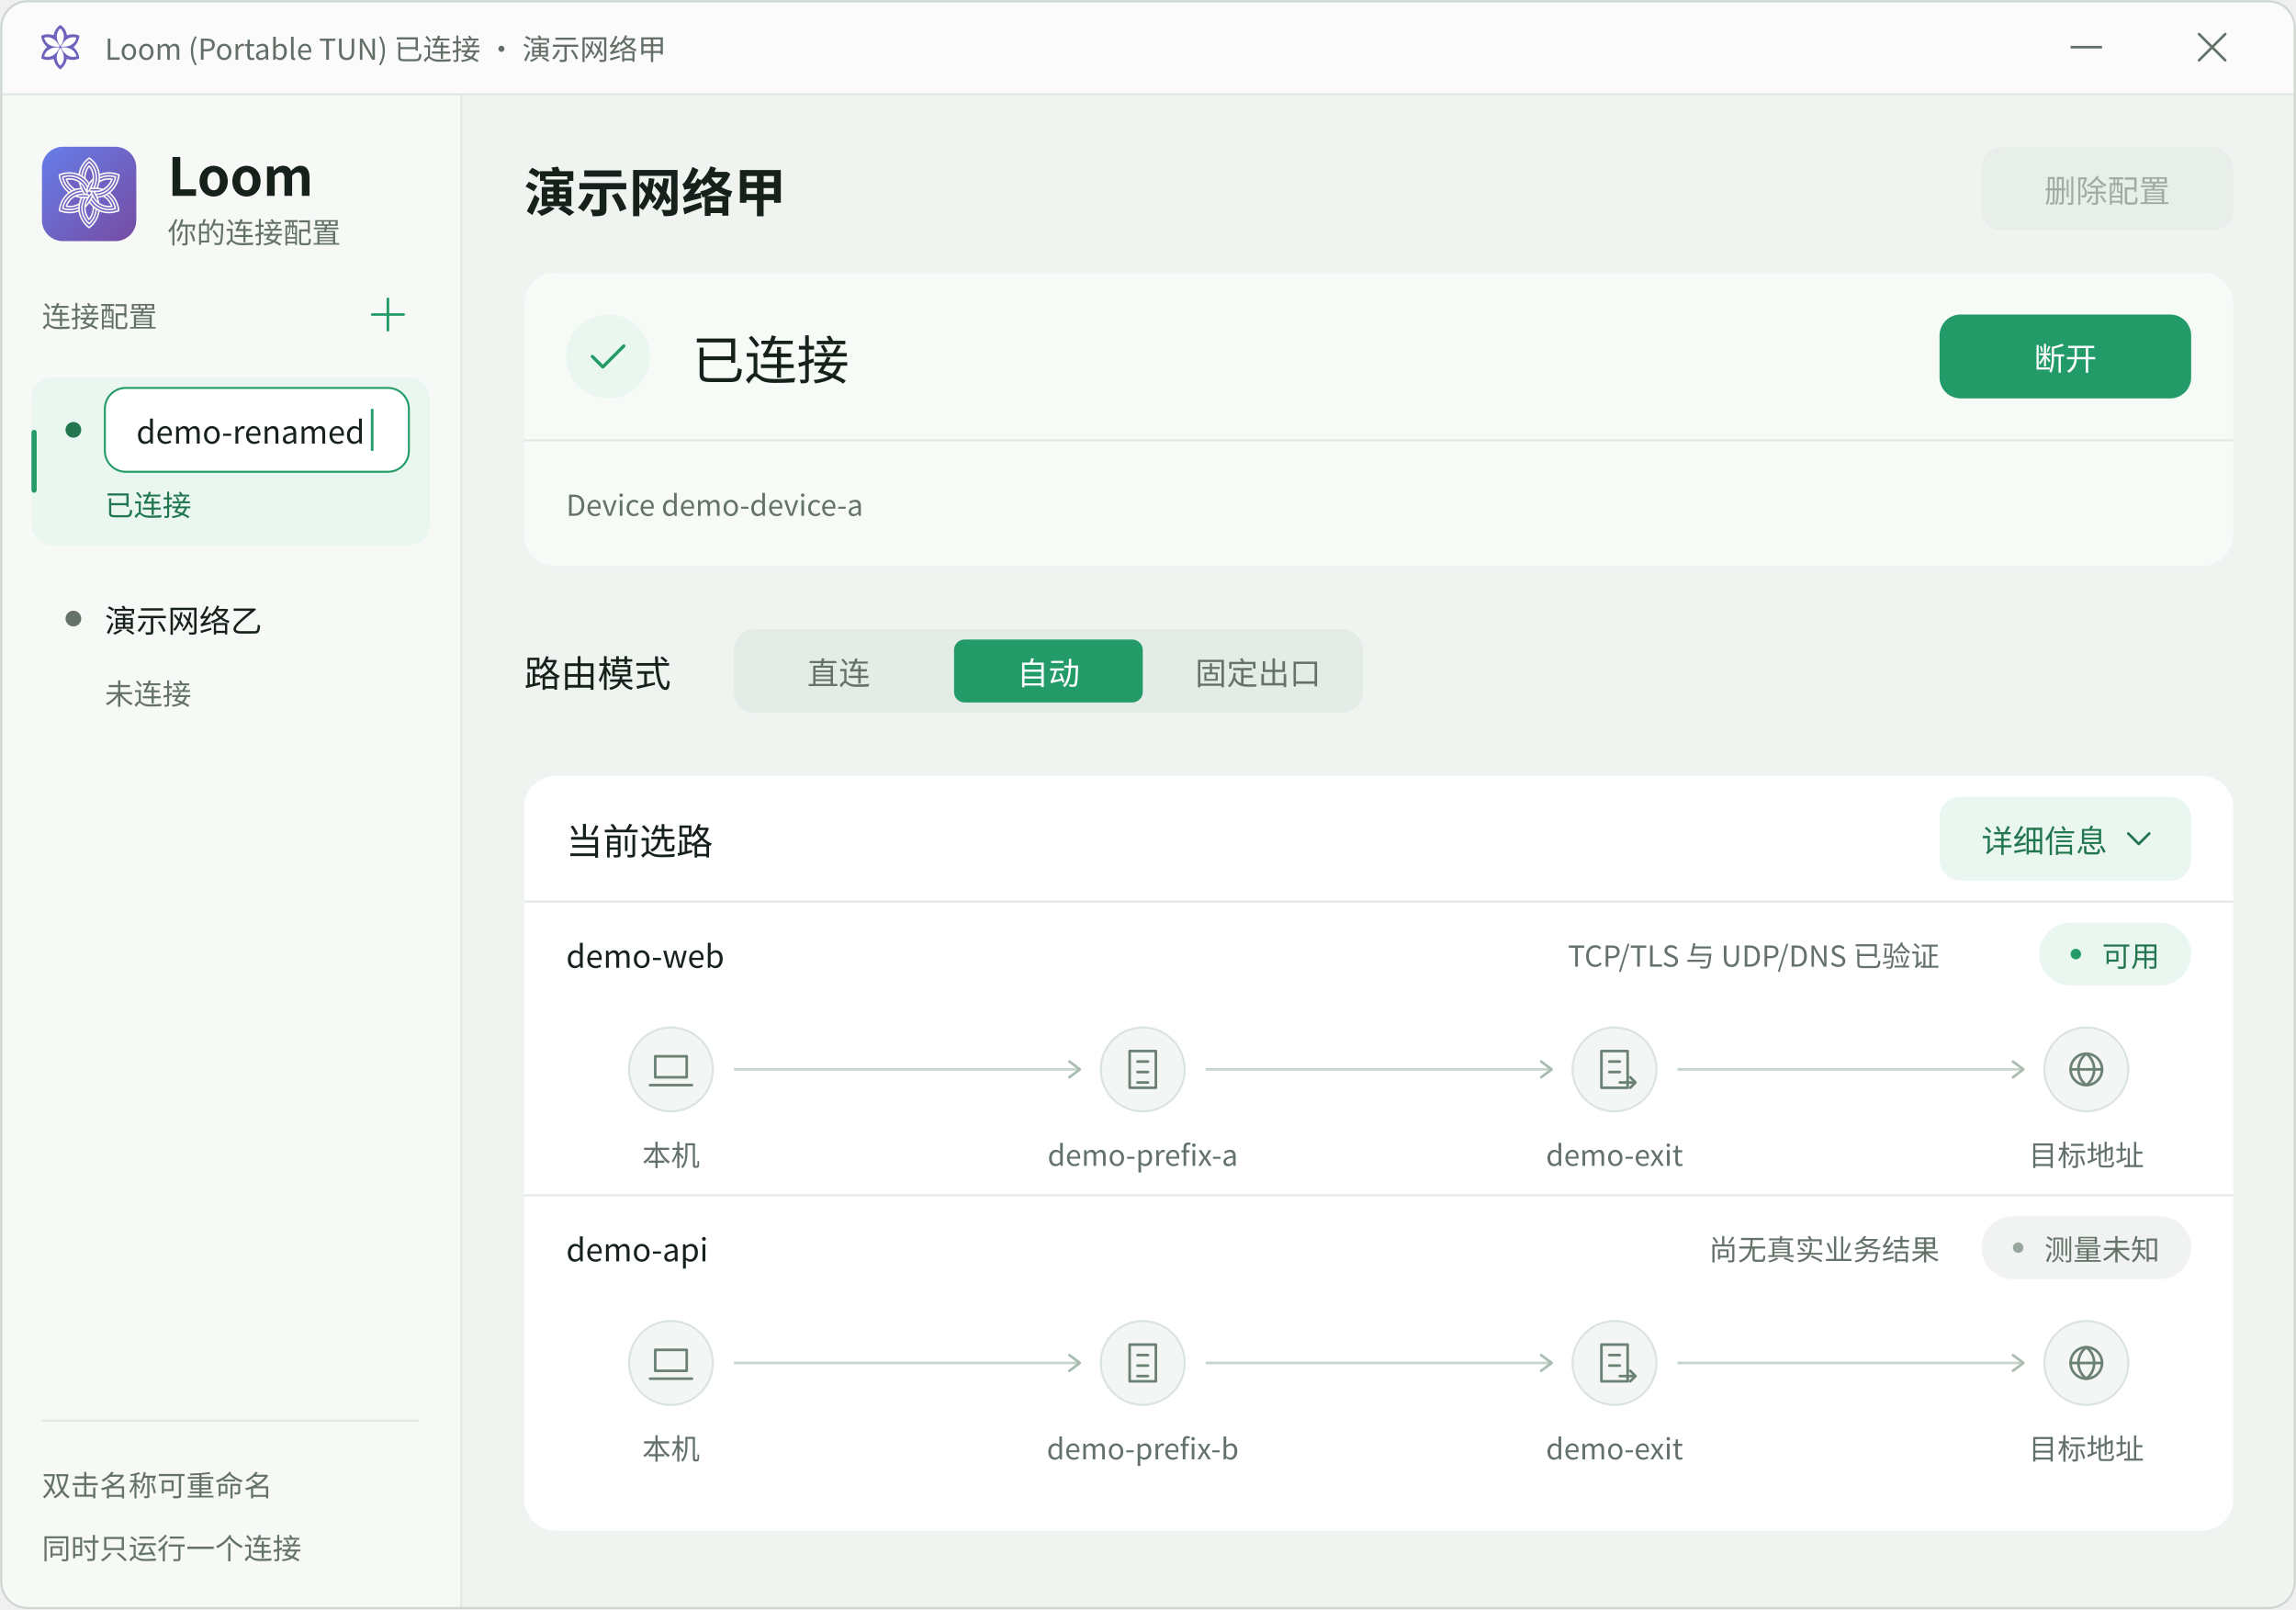
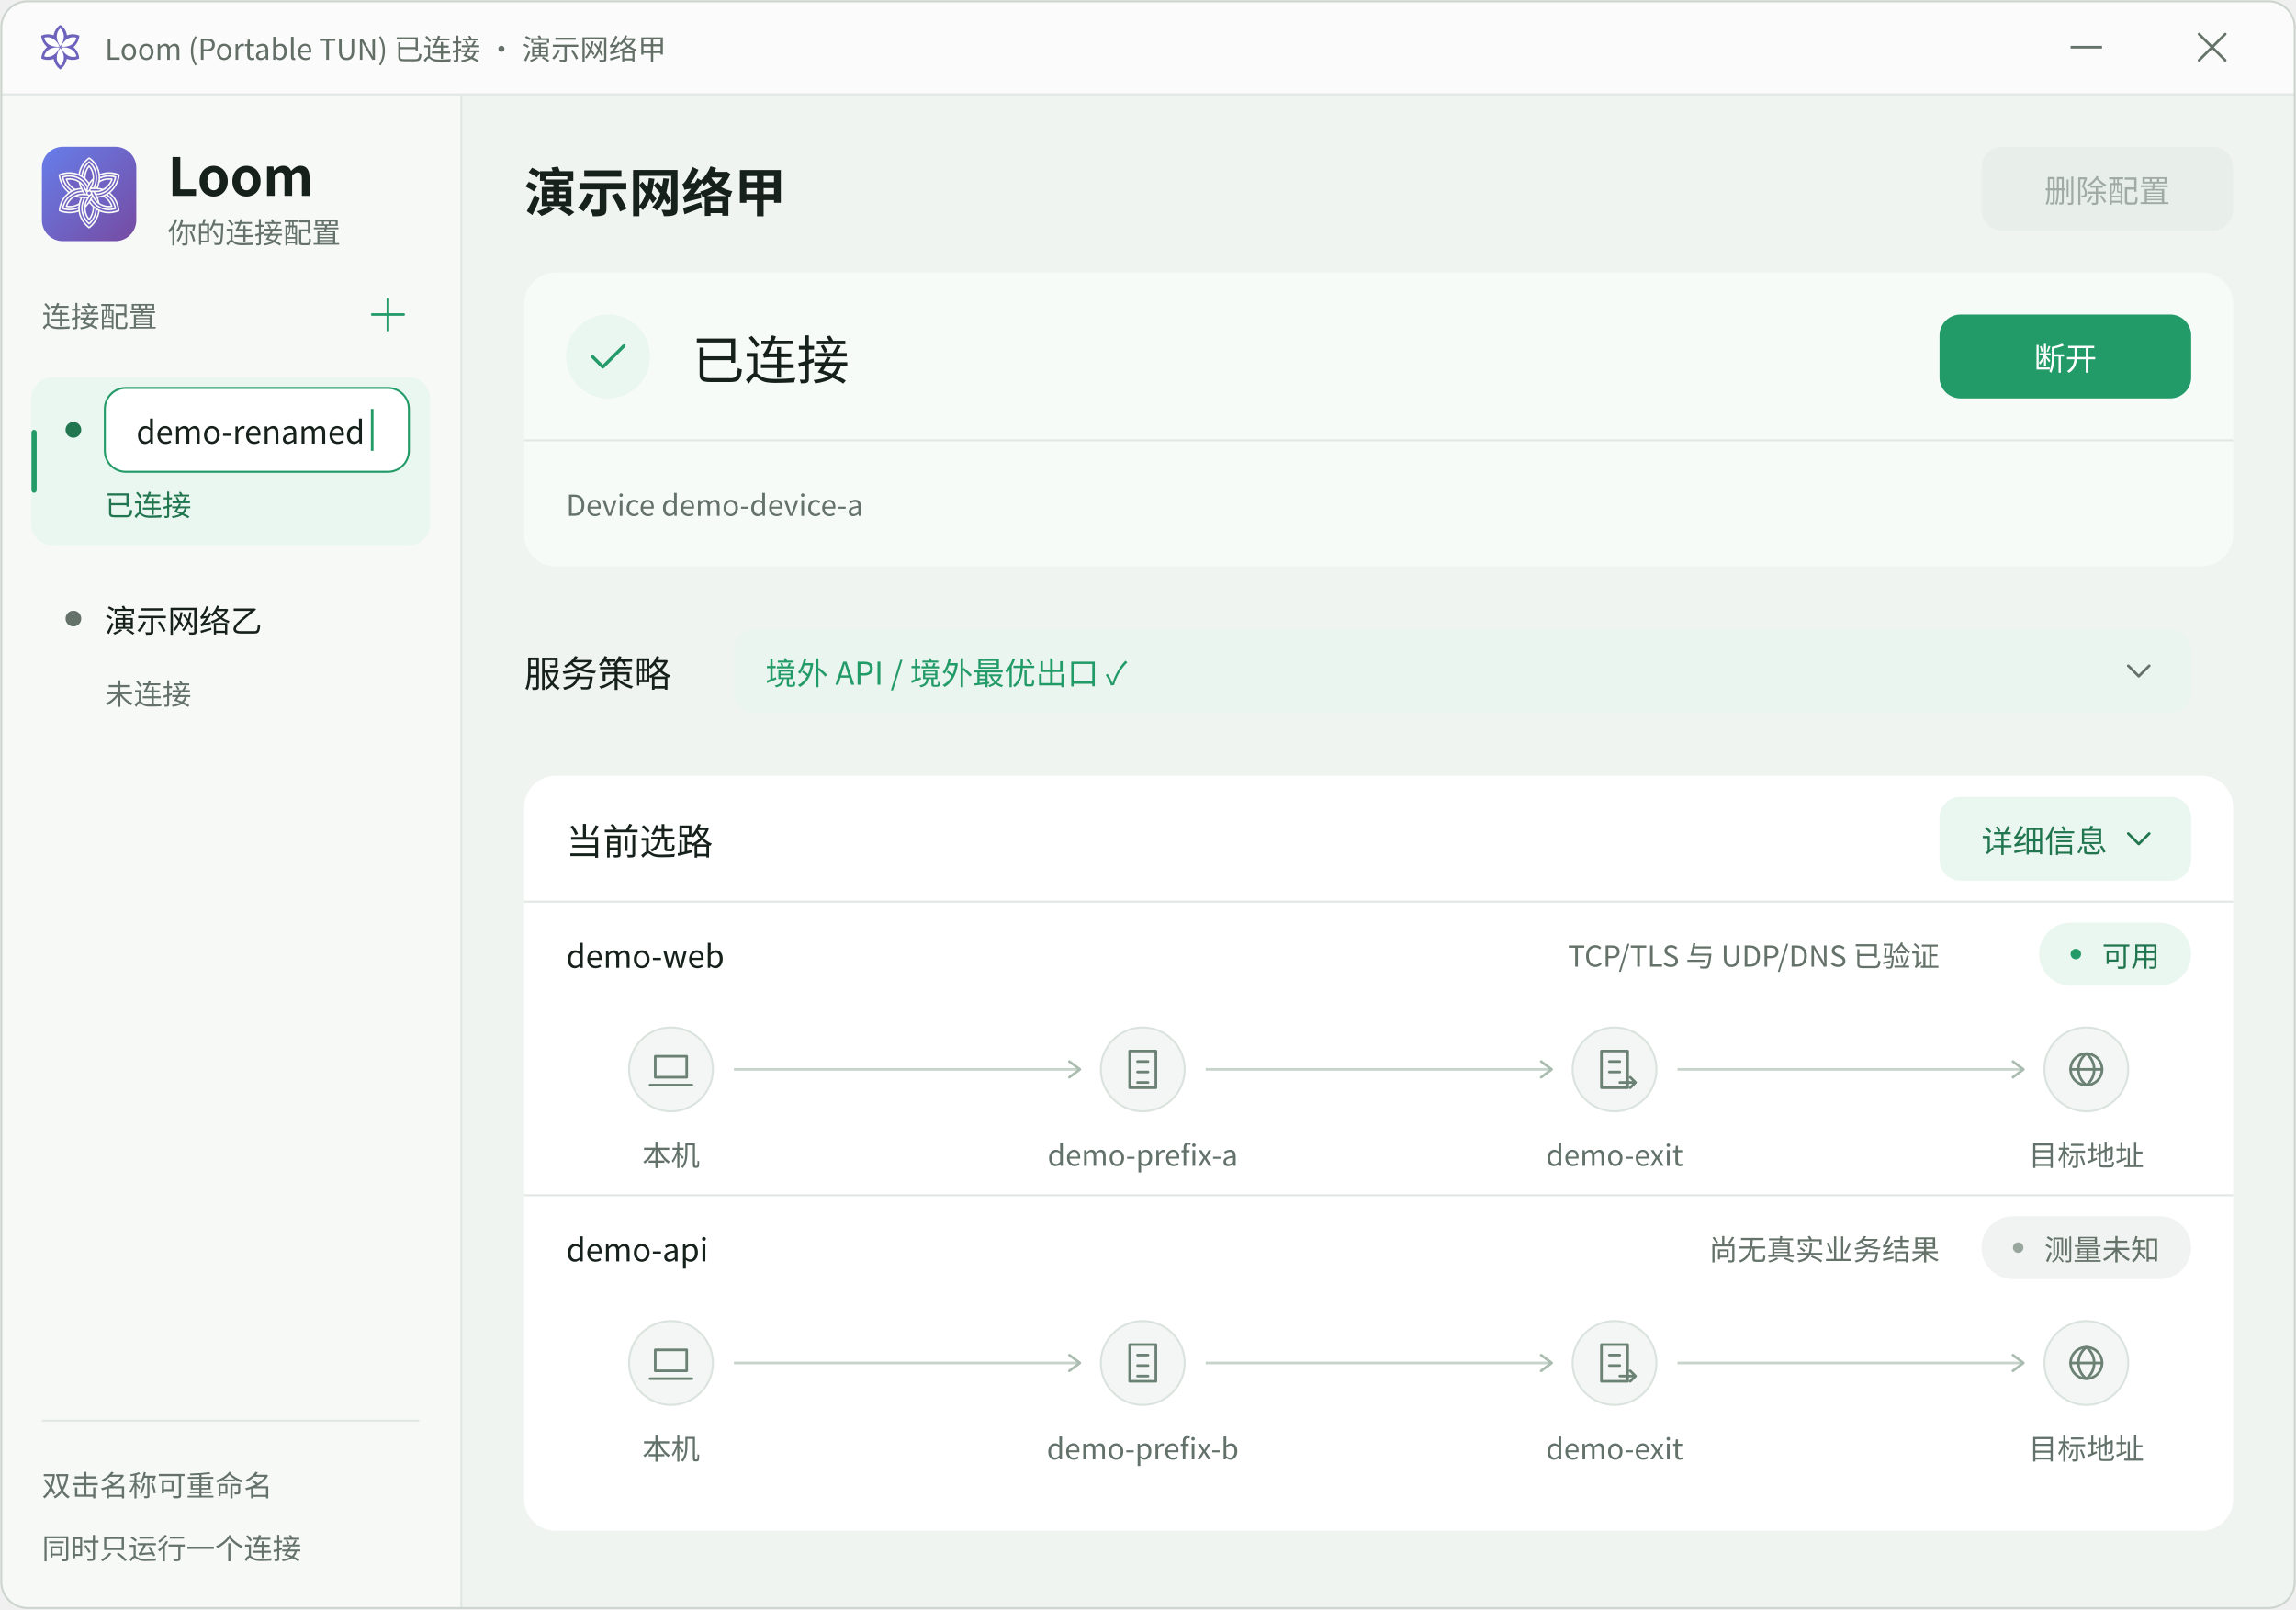
<svg xmlns="http://www.w3.org/2000/svg" width="876" height="614" viewBox="0 0 876 614" role="img" aria-labelledby="scene-title scene-description" font-family="'Segoe UI', 'Microsoft YaHei UI', 'Noto Sans CJK SC', sans-serif">
  <defs>
    <path id="loom-outline" d="M616 1108 c-67 -49 -118 -133 -129 -209 0 -6 0 -6 -14 -1 -75 27 -166 24 -239 -6 -13 -5 -14 -7 -11 -29 12 -80 53 -155 115 -211 l9 -8 -6 -5 c-61 -53 -100 -121 -114 -200 -5 -31 -5 -38 4 -42 57 -26 138 -34 203 -20 13 2 22 5 39 10 14 5 14 5 15 -2 9 -70 60 -155 121 -204 17 -15 18 -15 34 -2 47 37 87 93 107 151 7 20 16 52 16 60 0 4 1 4 12 0 72 -28 158 -27 236 3 17 6 17 7 15 27 -8 79 -49 159 -111 215 l-9 9 10 9 c61 53 105 139 114 219 2 15 1 16 -28 26 -75 25 -156 25 -227 -2 -4 -1 -8 -2 -8 -2 -1 0 -2 7 -3 15 -15 81 -60 152 -126 198 -12 9 -14 9 -25 1z" />
    <path id="petal-opening" d="M628 1040C520 945 535 790 628 660C721 790 736 945 628 1040Z" />
    <symbol id="loom-title-mark" viewBox="125 110 1005 1005">
      <g transform="translate(0 1254) scale(1 -1)">
        <use href="#loom-outline" fill="#6D63BD" />
        <use href="#petal-opening" fill="#FFFFFF" transform="rotate(0 628 644)" />
        <use href="#petal-opening" fill="#FFFFFF" transform="rotate(60 628 644)" />
        <use href="#petal-opening" fill="#FFFFFF" transform="rotate(120 628 644)" />
        <use href="#petal-opening" fill="#FFFFFF" transform="rotate(180 628 644)" />
        <use href="#petal-opening" fill="#FFFFFF" transform="rotate(240 628 644)" />
        <use href="#petal-opening" fill="#FFFFFF" transform="rotate(300 628 644)" />
      </g>
    </symbol>
    <linearGradient id="brand-bg" x1="0" y1="0" x2="1" y2="1">
      <stop offset="0" stop-color="#667EEA" />
      <stop offset="1" stop-color="#764BA2" />
    </linearGradient>
    <symbol id="loom-tile-mark" viewBox="0 0 1254 1254">
      <g transform="translate(0 1254) scale(1 -1)">
        <path d="M616 1108 c-67 -49 -118 -133 -129 -209 0 -6 0 -6 -14 -1 -75 27 -166 24 -239 -6 -13 -5 -14 -7 -11 -29 12 -80 53 -155 115 -211 l9 -8 -6 -5 c-61 -53 -100 -121 -114 -200 -5 -31 -5 -38 4 -42 57 -26 138 -34 203 -20 13 2 22 5 39 10 14 5 14 5 15 -2 9 -70 60 -155 121 -204 17 -15 18 -15 34 -2 47 37 87 93 107 151 7 20 16 52 16 60 0 4 1 4 12 0 72 -28 158 -27 236 3 17 6 17 7 15 27 -8 79 -49 159 -111 215 l-9 9 10 9 c61 53 105 139 114 219 2 15 1 16 -28 26 -75 25 -156 25 -227 -2 -4 -1 -8 -2 -8 -2 -1 0 -2 7 -3 15 -15 81 -60 152 -126 198 -12 9 -14 9 -25 1z" fill="#FAFAF7" />
        <path d="M639 1084 c105 -82 142 -225 92 -356 -7 -18 -7 -17 -16 -17 -4 0 -8 1 -8 1 -1 1 1 7 4 15 32 78 30 170 -5 243 -16 35 -40 66 -68 88 -9 8 -11 8 -20 0 -47 -39 -82 -103 -93 -169 -1 -7 -2 -12 -2 -13 -1 0 -17 8 -17 9 -1 1 4 27 7 40 13 44 37 89 68 124 15 16 44 43 47 43 0 0 5 -3 11 -8z" fill="#7062C2" />
        <path d="M638 1031 c77 -72 98 -200 50 -307 -3 -8 -5 -11 -7 -12 -2 -1 -17 -1 -18 0 -1 0 2 6 5 12 44 94 31 213 -31 278 -10 11 -12 10 -29 -12 -26 -36 -44 -83 -47 -128 0 -6 -1 -11 -1 -11 -1 0 -6 4 -16 11 -4 3 2 39 12 67 13 41 41 84 68 108 4 4 3 4 14 -6z" fill="#7062C2" />
        <path d="M635 973 c24 -33 37 -74 40 -124 l0 -15 -10 -10 c-11 -11 -23 -25 -32 -38 -6 -8 -5 -9 -13 3 -9 13 -19 24 -30 36 l-10 10 0 13 c3 48 18 94 42 128 6 7 6 7 13 -3z" fill="#7062C2" />
        <path d="M413 893 c79 -13 148 -56 193 -118 12 -17 11 -15 6 -26 -3 -6 -5 -10 -5 -10 0 0 -4 6 -9 13 -66 103 -190 147 -314 114 -20 -6 -21 -6 -14 -34 15 -60 54 -120 102 -158 9 -8 9 -7 0 -12 -9 -6 -8 -6 -18 2 -57 48 -97 120 -110 196 -2 14 -3 13 7 16 22 9 53 16 85 19 13 2 61 0 77 -2z" fill="#7062C2" />
        <path d="M923 895 c30 -3 83 -16 89 -22 2 -2 -7 -43 -14 -64 -34 -100 -109 -176 -200 -203 -23 -7 -59 -13 -61 -11 -2 2 -8 16 -8 16 0 1 7 2 16 2 74 9 136 45 185 108 27 35 49 81 57 120 4 17 3 19 -13 24 -62 19 -135 15 -193 -9 -9 -4 -9 -5 -9 7 l0 10 9 3 c25 10 56 17 83 19 9 1 50 1 59 0z" fill="#7062C2" />
        <path d="M400 854 c70 -9 134 -47 176 -104 7 -11 21 -34 21 -36 0 -2 -6 -24 -7 -25 0 -1 -4 5 -8 13 -38 76 -106 124 -190 134 -14 2 -49 1 -62 -1 -16 -3 -18 -5 -12 -21 14 -42 48 -88 87 -117 7 -5 13 -10 13 -10 0 -1 -17 -9 -18 -9 -5 0 -42 35 -56 52 -24 29 -46 72 -54 105 -3 11 -3 10 11 14 30 8 67 10 99 5z" fill="#7062C2" />
        <path d="M926 854 c13 -1 39 -7 40 -9 2 -2 -8 -34 -17 -55 -43 -93 -125 -152 -220 -158 l-11 0 -6 9 c-3 5 -5 9 -5 9 0 1 8 1 18 1 56 0 107 23 153 69 29 29 59 79 63 104 1 10 -11 13 -53 12 -42 0 -71 -6 -107 -24 -12 -6 -11 -6 -10 5 1 4 1 9 1 10 0 3 1 3 13 8 45 19 93 26 141 19z" fill="#7062C2" />
        <path d="M391 816 c30 -3 68 -16 91 -32 l6 -3 4 -15 c4 -16 10 -34 16 -47 4 -11 4 -11 -3 -11 -12 -2 -37 -6 -48 -9 -16 -4 -14 -4 -26 4 -38 25 -67 57 -86 96 -7 15 -7 16 0 17 10 1 36 1 46 0z" fill="#7062C2" />
        <path d="M914 816 c3 -2 2 -5 -4 -18 -19 -39 -53 -75 -89 -97 l-8 -5 -11 3 c-15 4 -33 8 -45 9 -6 1 -11 2 -11 2 -1 0 1 7 4 14 6 17 12 36 15 48 l1 9 9 5 c27 15 55 25 85 30 10 1 51 1 54 0z" fill="#7062C2" />
        <path d="M669 789 c-4 -19 -7 -27 -14 -39 -10 -18 -20 -39 -29 -64 -1 -4 -2 -5 -10 -9 -9 -5 -9 -5 -5 11 10 40 28 75 51 103 10 12 10 12 7 -2z" fill="#7062C2" />
        <path d="M529 746 c14 -16 17 -20 25 -37 8 -17 22 -42 30 -54 5 -9 6 -24 1 -26 -7 -2 -13 5 -35 46 -15 28 -35 75 -35 83 0 2 7 -4 14 -12z" fill="#7062C2" />
        <path d="M721 691 c25 -1 43 -3 61 -8 4 0 2 -2 -8 -5 -19 -6 -28 -7 -48 -6 -12 1 -29 1 -46 1 -36 -1 -37 -1 -33 11 2 7 1 6 24 7 12 0 23 1 26 1 2 0 13 0 24 -1z" fill="#7062C2" />
        <path d="M525 681 c5 -10 5 -10 -7 -10 -120 -9 -223 -101 -248 -221 -4 -22 -4 -23 11 -28 61 -19 132 -16 192 7 5 2 9 3 10 3 0 0 0 -5 0 -10 l1 -9 -9 -4 c-62 -24 -145 -25 -216 -1 -17 5 -16 4 -14 15 15 104 74 190 160 235 34 17 63 25 108 30 8 1 7 2 12 -7z" fill="#7062C2" />
        <path d="M638 655 l9 -4 0 -10 c1 -13 2 -12 -10 -19 l-9 -6 -10 6 -9 6 -1 11 0 11 9 5 c12 6 11 6 21 0z" fill="#7062C2" />
        <path d="M683 651 c0 -1 6 -10 12 -21 18 -30 29 -54 39 -82 6 -19 6 -19 -4 -9 -16 16 -22 25 -30 42 -7 14 -25 48 -30 54 -2 3 -3 15 -1 16 1 2 13 1 14 0z" fill="#7062C2" />
        <path d="M546 642 c3 -5 5 -9 5 -9 0 -1 -7 -1 -16 -1 -94 0 -185 -66 -216 -155 -7 -22 -6 -23 23 -27 44 -5 89 3 131 21 7 3 13 6 13 6 0 -1 -1 -5 -1 -11 l-1 -11 -11 -5 c-53 -22 -115 -26 -174 -12 -11 3 -10 3 -9 10 8 39 30 82 58 115 44 53 119 88 184 88 l9 0 5 -9z" fill="#7062C2" />
        <path d="M902 622 c45 -39 79 -92 96 -151 5 -19 10 -43 10 -51 l1 -7 -14 -5 c-89 -30 -180 -22 -253 22 -40 25 -68 49 -93 83 l-7 10 4 7 c7 13 6 12 12 3 73 -104 198 -148 317 -110 12 4 13 4 8 27 -9 42 -31 88 -59 123 -8 10 -33 35 -42 41 -6 5 -6 5 2 11 9 6 8 6 18 -3z" fill="#7062C2" />
        <path d="M542 610 c10 -1 27 -1 38 -1 l20 0 8 -5 c4 -2 8 -4 8 -5 0 0 -1 -2 -2 -4 l-1 -4 -43 0 c-45 1 -55 2 -81 7 -8 1 -14 3 -15 3 0 1 15 6 27 8 15 3 15 3 20 2 2 0 11 0 21 -1z" fill="#7062C2" />
        <path d="M661 609 c5 -9 -53 -107 -73 -125 -3 -3 -3 0 1 14 4 17 8 26 14 37 12 18 31 52 34 60 1 2 4 5 11 10 11 7 11 7 13 4z" fill="#7062C2" />
        <path d="M863 604 c48 -36 83 -90 98 -148 2 -7 3 -14 3 -14 -1 -1 -5 -3 -11 -4 -90 -23 -180 3 -247 69 -17 18 -42 51 -42 56 0 2 9 20 10 20 0 0 3 -4 5 -8 36 -66 102 -112 177 -124 12 -2 51 -2 64 0 19 4 21 5 17 17 -15 50 -55 103 -97 128 -1 1 -2 2 -2 2 0 1 17 10 19 10 0 0 3 -2 6 -4z" fill="#7062C2" />
        <path d="M458 585 c12 -4 37 -9 48 -11 8 0 7 0 3 -10 -5 -13 -13 -36 -16 -49 -3 -13 -2 -12 -19 -21 -38 -19 -72 -26 -112 -25 -22 1 -23 1 -23 5 3 13 23 45 41 67 16 18 58 49 64 48 1 -1 7 -2 14 -4z" fill="#7062C2" />
        <path d="M824 583 c35 -22 63 -53 81 -89 6 -12 11 -22 10 -23 -4 -3 -47 -2 -68 2 -26 5 -69 24 -82 35 0 1 -2 8 -4 17 -2 9 -6 23 -10 32 -6 19 -6 18 1 19 14 1 57 11 59 13 1 1 4 0 13 -6z" fill="#7062C2" />
        <path d="M553 570 c1 -1 1 -2 -2 -7 -11 -21 -21 -55 -26 -82 -15 -86 17 -180 82 -245 20 -20 19 -20 40 0 44 45 71 101 82 165 1 6 2 11 2 11 0 1 4 -1 9 -4 l8 -4 0 -5 c-11 -74 -51 -146 -110 -198 -12 -10 -10 -10 -21 -1 -77 65 -122 167 -113 259 3 34 14 74 26 103 l4 9 9 0 c5 0 9 0 10 -1z" fill="#7062C2" />
        <path d="M597 570 c0 -1 -4 -9 -8 -18 -43 -88 -35 -184 20 -258 15 -20 17 -21 27 -10 30 33 52 90 57 145 0 11 0 11 10 3 10 -7 9 -6 7 -19 -7 -62 -34 -117 -76 -161 l-7 -7 -8 8 c-51 50 -82 131 -77 200 3 35 12 70 28 103 l7 14 10 0 c5 0 10 0 10 0z" fill="#7062C2" />
        <path d="M639 493 c5 -6 14 -17 22 -24 l13 -14 0 -8 c0 -44 -14 -93 -38 -130 -9 -14 -9 -14 -13 -8 -26 35 -42 84 -42 127 l0 11 12 12 c11 12 22 25 31 38 3 4 6 7 6 7 0 0 4 -5 9 -11z" fill="#7062C2" />
      </g>
    </symbol>
    <clipPath id="window-clip">
      <rect x="0.5" y="0.5" width="875" height="613" rx="10" fill="none" />
    </clipPath>
    <clipPath id="content-clip">
      <rect x="200" y="52" width="652" height="561.5" fill="none" />
    </clipPath>
  </defs>
  <g clip-path="url(#window-clip)">
    <rect x="0" y="0" width="876" height="614" fill="#F0F4F1" />
    <rect x="0" y="36" width="176" height="578" fill="#F7F9F7" />
    <rect x="0" y="0" width="876" height="36" fill="#FAFBFA" />
    <line x1="0" y1="36" x2="876" y2="36" stroke="#E1E8E3" stroke-width="0.75" />
    <line x1="176" y1="36" x2="176" y2="614" stroke="#E1E8E3" stroke-width="0.75" />
    <use href="#loom-title-mark" x="14" y="9" width="18" height="18" />
    <text x="40" y="18" font-size="11" fill="#626E66" font-weight="400" text-anchor="start" dominant-baseline="central">Loom (Portable TUN) 已连接 · 演示网络甲</text>
    <line x1="790" y1="18" x2="802" y2="18" stroke="#647269" stroke-width="1" />
    <path d="M839 13l10 10m0-10l-10 10" fill="none" stroke="#647269" stroke-width="1" stroke-linecap="round" stroke-linejoin="round" />
    <rect x="16" y="56" width="36" height="36" rx="8" fill="url(#brand-bg)" />
    <use href="#loom-tile-mark" x="16" y="56" width="36" height="36" />
    <text x="64" y="66" font-size="20" fill="#17211B" font-weight="600" text-anchor="start" dominant-baseline="central">Loom</text>
    <text x="64" y="88" font-size="11" fill="#647269" font-weight="400" text-anchor="start" dominant-baseline="central">你的连接配置</text>
    <text x="16" y="120" font-size="11" fill="#647269" font-weight="500" text-anchor="start" dominant-baseline="central">连接配置</text>
    <g data-ui="icon-button">
      <rect x="132" y="104" width="32" height="32" rx="4" fill="#F7F9F7" />
      <path d="M142 120h12m-6-6v12" fill="none" stroke="#239B68" stroke-width="1" stroke-linecap="round" stroke-linejoin="round" />
    </g>
    <g data-ui="profile-row" data-selected="true">
      <rect x="12" y="144" width="152" height="64" rx="8" fill="#EAF6F0" />
      <rect x="12" y="164" width="2" height="24" rx="1" fill="#239B68" />
      <circle cx="28" cy="164" r="3" fill="#22764F" />
      <rect x="40" y="148" width="116" height="32" rx="8" fill="#FFFFFF" stroke="#239B68" stroke-width="0.75" data-ui="input" />
      <text x="52" y="164" font-size="12" fill="#17211B" font-weight="400" text-anchor="start" dominant-baseline="central">demo-renamed</text>
      <line x1="142" y1="156" x2="142" y2="172" stroke="#239B68" stroke-width="1" />
      <text x="40" y="192" font-size="11" fill="#22764F" font-weight="400" text-anchor="start" dominant-baseline="central">已连接</text>
    </g>
    <g data-ui="profile-row" data-selected="false">
      <circle cx="28" cy="236" r="3" fill="#647269" />
      <text x="40" y="236" font-size="12" fill="#17211B" font-weight="400" text-anchor="start" dominant-baseline="central">演示网络乙</text>
      <text x="40" y="264" font-size="11" fill="#647269" font-weight="400" text-anchor="start" dominant-baseline="central">未连接</text>
    </g>
    <line x1="16" y1="542" x2="160" y2="542" stroke="#E1E8E3" stroke-width="0.75" />
    <text x="16" y="566" font-size="11" fill="#647269" font-weight="400" text-anchor="start" dominant-baseline="central">双击名称可重命名</text>
    <text x="16" y="590" font-size="11" fill="#647269" font-weight="400" text-anchor="start" dominant-baseline="central">同时只运行一个连接</text>
    <g clip-path="url(#content-clip)" data-ui="scroll-content">
      <text x="200" y="72" font-size="20" fill="#17211B" font-weight="600" text-anchor="start" dominant-baseline="central">演示网络甲</text>
      <g data-ui="button" data-state="disabled">
        <rect x="756" y="56" width="96" height="32" rx="8" fill="#E8EEEA" />
        <text x="804.0" y="72.0" font-size="12" fill="#A0ABA4" font-weight="500" text-anchor="middle" dominant-baseline="central">删除配置</text>
      </g>
      <g data-ui="panel" data-kind="connection-summary">
        <rect x="200" y="104" width="652" height="112" rx="12" fill="#F7FBF8" />
        <circle cx="232" cy="136" r="16" fill="#EAF6F0" />
        <path d="M226 136l4 4 8-8" fill="none" stroke="#239B68" stroke-width="1.25" stroke-linecap="round" stroke-linejoin="round" />
        <text x="264" y="136" font-size="20" fill="#17211B" font-weight="500" text-anchor="start" dominant-baseline="central">已连接</text>
        <g data-ui="button" data-state="primary">
          <rect x="740" y="120" width="96" height="32" rx="8" fill="#239B68" />
          <text x="788.0" y="136.0" font-size="12" fill="#FFFFFF" font-weight="500" text-anchor="middle" dominant-baseline="central">断开</text>
        </g>
        <line x1="200" y1="168" x2="852" y2="168" stroke="#E1E8E3" stroke-width="0.75" data-ui="panel-divider" />
        <text x="216" y="192" font-size="11" fill="#647269" font-weight="400" text-anchor="start" dominant-baseline="central">Device  demo-device-a</text>
      </g>
-       <text x="200" y="256" font-size="14" fill="#17211B" font-weight="500" text-anchor="start" dominant-baseline="central">路由模式</text>
-       <g data-ui="segmented-control">
-         <rect x="280" y="240" width="240" height="32" rx="8" fill="#E4ECE7" />
-         <rect x="364" y="244" width="72" height="24" rx="4" fill="#239B68" data-ui="selected-segment" />
-         <text x="320" y="256" font-size="12" fill="#647269" font-weight="400" text-anchor="middle" dominant-baseline="central">直连</text>
-         <text x="400" y="256" font-size="12" fill="#FFFFFF" font-weight="500" text-anchor="middle" dominant-baseline="central">自动</text>
-         <text x="480" y="256" font-size="12" fill="#647269" font-weight="400" text-anchor="middle" dominant-baseline="central">固定出口</text>
+       <text x="200" y="256" font-size="14" fill="#17211B" font-weight="500" text-anchor="start" dominant-baseline="central">服务策略</text>
+       <g data-ui="service-policy-select">
+         <rect x="280" y="240" width="556" height="32" rx="8" fill="#E9F5EE" />
+         <text x="292" y="256" font-size="12" fill="#239B68" font-weight="400" text-anchor="start" dominant-baseline="central">境外 API / 境外最优出口 ✓</text>
+         <path d="M812 254l4 4 4-4" fill="none" stroke="#647269" stroke-width="1" stroke-linecap="round" stroke-linejoin="round" />
      </g>
      <g data-ui="panel" data-kind="routes">
        <rect x="200" y="296" width="652" height="288" rx="12" fill="#FFFFFF" />
        <text x="216" y="320" font-size="14" fill="#17211B" font-weight="500" text-anchor="start" dominant-baseline="central">当前选路</text>
        <g data-ui="button" data-state="tonal">
          <rect x="740" y="304" width="96" height="32" rx="8" fill="#EAF6F0" />
          <text x="780.0" y="320.0" font-size="12" fill="#22764F" font-weight="500" text-anchor="middle" dominant-baseline="central">详细信息</text>
          <path d="M812 318.0l4 4 4 -4" fill="none" stroke="#22764F" stroke-width="1" stroke-linecap="round" stroke-linejoin="round" />
        </g>
        <line x1="200" y1="344" x2="852" y2="344" stroke="#E1E8E3" stroke-width="0.75" data-ui="panel-divider" />
        <g data-ui="route-row" data-service="demo-web">
          <text x="216" y="364" font-size="12" fill="#17211B" font-weight="500" text-anchor="start" dominant-baseline="central">demo-web</text>
          <text x="740" y="364" font-size="11" fill="#647269" font-weight="400" text-anchor="end" dominant-baseline="central">TCP/TLS 与 UDP/DNS 已验证</text>
          <g data-ui="status-badge" data-state="available">
            <rect x="778" y="352" width="58" height="24" rx="12" fill="#EAF6F0" />
            <circle cx="792" cy="364" r="2" fill="#239B68" />
            <text x="802" y="364" font-size="11" fill="#22764F" font-weight="400" text-anchor="start" dominant-baseline="central">可用</text>
          </g>
          <line x1="280.0" y1="408" x2="412.0" y2="408" stroke="#C6D4CB" stroke-width="1" />
          <path d="M408.0 405l4 3-4 3" fill="none" stroke="#AABCB0" stroke-width="1" stroke-linecap="round" stroke-linejoin="round" />
          <line x1="460.0" y1="408" x2="592.0" y2="408" stroke="#C6D4CB" stroke-width="1" />
          <path d="M588.0 405l4 3-4 3" fill="none" stroke="#AABCB0" stroke-width="1" stroke-linecap="round" stroke-linejoin="round" />
          <line x1="640.0" y1="408" x2="772.0" y2="408" stroke="#C6D4CB" stroke-width="1" />
          <path d="M768.0 405l4 3-4 3" fill="none" stroke="#AABCB0" stroke-width="1" stroke-linecap="round" stroke-linejoin="round" />
          <circle cx="256.0" cy="408" r="16" fill="#F3F6F4" stroke="#DAE3DD" stroke-width="0.75" />
          <g transform="translate(256.0 408)">
            <path d="M-6-5H6v8H-6zM-8 6H8" fill="none" stroke="#6B8174" stroke-width="1" stroke-linecap="round" stroke-linejoin="round" />
          </g>
          <text x="256.0" y="440" font-size="11" fill="#627169" font-weight="400" text-anchor="middle" dominant-baseline="central">本机</text>
          <circle cx="436.0" cy="408" r="16" fill="#F3F6F4" stroke="#DAE3DD" stroke-width="0.75" />
          <g transform="translate(436.0 408)">
            <path d="M-5-7H5V7H-5zM-2-3H2M-2 1H2M-2 5H2" fill="none" stroke="#6B8174" stroke-width="1" stroke-linecap="round" stroke-linejoin="round" />
          </g>
          <text x="436.0" y="440" font-size="11" fill="#627169" font-weight="400" text-anchor="middle" dominant-baseline="central">demo-prefix-a</text>
          <circle cx="616.0" cy="408" r="16" fill="#F3F6F4" stroke="#DAE3DD" stroke-width="0.75" />
          <g transform="translate(616.0 408)">
            <path d="M-5-7H5V7H-5zM-2-3H2M-2 1H2M2 5H8m-2-2 2 2-2 2" fill="none" stroke="#6B8174" stroke-width="1" stroke-linecap="round" stroke-linejoin="round" />
          </g>
          <text x="616.0" y="440" font-size="11" fill="#627169" font-weight="400" text-anchor="middle" dominant-baseline="central">demo-exit</text>
          <circle cx="796.0" cy="408" r="16" fill="#F3F6F4" stroke="#DAE3DD" stroke-width="0.75" />
          <g transform="translate(796.0 408)">
            <circle cx="0" cy="0" r="6" fill="none" stroke="#6B8174" stroke-width="1" />
            <path d="M-6 0H6M0-6C-4-3-4 3 0 6C4 3 4-3 0-6" fill="none" stroke="#6B8174" stroke-width="1" stroke-linecap="round" stroke-linejoin="round" />
          </g>
          <text x="796.0" y="440" font-size="11" fill="#627169" font-weight="400" text-anchor="middle" dominant-baseline="central">目标地址</text>
        </g>
        <line x1="200" y1="456" x2="852" y2="456" stroke="#E1E8E3" stroke-width="0.75" data-ui="panel-divider" />
        <g data-ui="route-row" data-service="demo-api">
          <text x="216" y="476" font-size="12" fill="#17211B" font-weight="500" text-anchor="start" dominant-baseline="central">demo-api</text>
          <text x="740" y="476" font-size="11" fill="#647269" font-weight="400" text-anchor="end" dominant-baseline="central">尚无真实业务结果</text>
          <g data-ui="status-badge" data-state="unknown">
            <rect x="756" y="464" width="80" height="24" rx="12" fill="#F0F3F1" />
            <circle cx="770" cy="476" r="2" fill="#99A69E" />
            <text x="780" y="476" font-size="11" fill="#647269" font-weight="400" text-anchor="start" dominant-baseline="central">测量未知</text>
          </g>
          <line x1="280.0" y1="520" x2="412.0" y2="520" stroke="#C6D4CB" stroke-width="1" />
          <path d="M408.0 517l4 3-4 3" fill="none" stroke="#AABCB0" stroke-width="1" stroke-linecap="round" stroke-linejoin="round" />
          <line x1="460.0" y1="520" x2="592.0" y2="520" stroke="#C6D4CB" stroke-width="1" />
          <path d="M588.0 517l4 3-4 3" fill="none" stroke="#AABCB0" stroke-width="1" stroke-linecap="round" stroke-linejoin="round" />
          <line x1="640.0" y1="520" x2="772.0" y2="520" stroke="#C6D4CB" stroke-width="1" />
          <path d="M768.0 517l4 3-4 3" fill="none" stroke="#AABCB0" stroke-width="1" stroke-linecap="round" stroke-linejoin="round" />
          <circle cx="256.0" cy="520" r="16" fill="#F3F6F4" stroke="#DAE3DD" stroke-width="0.75" />
          <g transform="translate(256.0 520)">
            <path d="M-6-5H6v8H-6zM-8 6H8" fill="none" stroke="#6B8174" stroke-width="1" stroke-linecap="round" stroke-linejoin="round" />
          </g>
          <text x="256.0" y="552" font-size="11" fill="#627169" font-weight="400" text-anchor="middle" dominant-baseline="central">本机</text>
          <circle cx="436.0" cy="520" r="16" fill="#F3F6F4" stroke="#DAE3DD" stroke-width="0.75" />
          <g transform="translate(436.0 520)">
            <path d="M-5-7H5V7H-5zM-2-3H2M-2 1H2M-2 5H2" fill="none" stroke="#6B8174" stroke-width="1" stroke-linecap="round" stroke-linejoin="round" />
          </g>
          <text x="436.0" y="552" font-size="11" fill="#627169" font-weight="400" text-anchor="middle" dominant-baseline="central">demo-prefix-b</text>
          <circle cx="616.0" cy="520" r="16" fill="#F3F6F4" stroke="#DAE3DD" stroke-width="0.75" />
          <g transform="translate(616.0 520)">
            <path d="M-5-7H5V7H-5zM-2-3H2M-2 1H2M2 5H8m-2-2 2 2-2 2" fill="none" stroke="#6B8174" stroke-width="1" stroke-linecap="round" stroke-linejoin="round" />
          </g>
          <text x="616.0" y="552" font-size="11" fill="#627169" font-weight="400" text-anchor="middle" dominant-baseline="central">demo-exit</text>
          <circle cx="796.0" cy="520" r="16" fill="#F3F6F4" stroke="#DAE3DD" stroke-width="0.75" />
          <g transform="translate(796.0 520)">
            <circle cx="0" cy="0" r="6" fill="none" stroke="#6B8174" stroke-width="1" />
            <path d="M-6 0H6M0-6C-4-3-4 3 0 6C4 3 4-3 0-6" fill="none" stroke="#6B8174" stroke-width="1" stroke-linecap="round" stroke-linejoin="round" />
          </g>
          <text x="796.0" y="552" font-size="11" fill="#627169" font-weight="400" text-anchor="middle" dominant-baseline="central">目标地址</text>
        </g>
      </g>
    </g>
  </g>
  <rect x="0.5" y="0.5" width="875" height="613" rx="10" fill="none" stroke="#CDD5CF" stroke-width="0.75" />
</svg>
